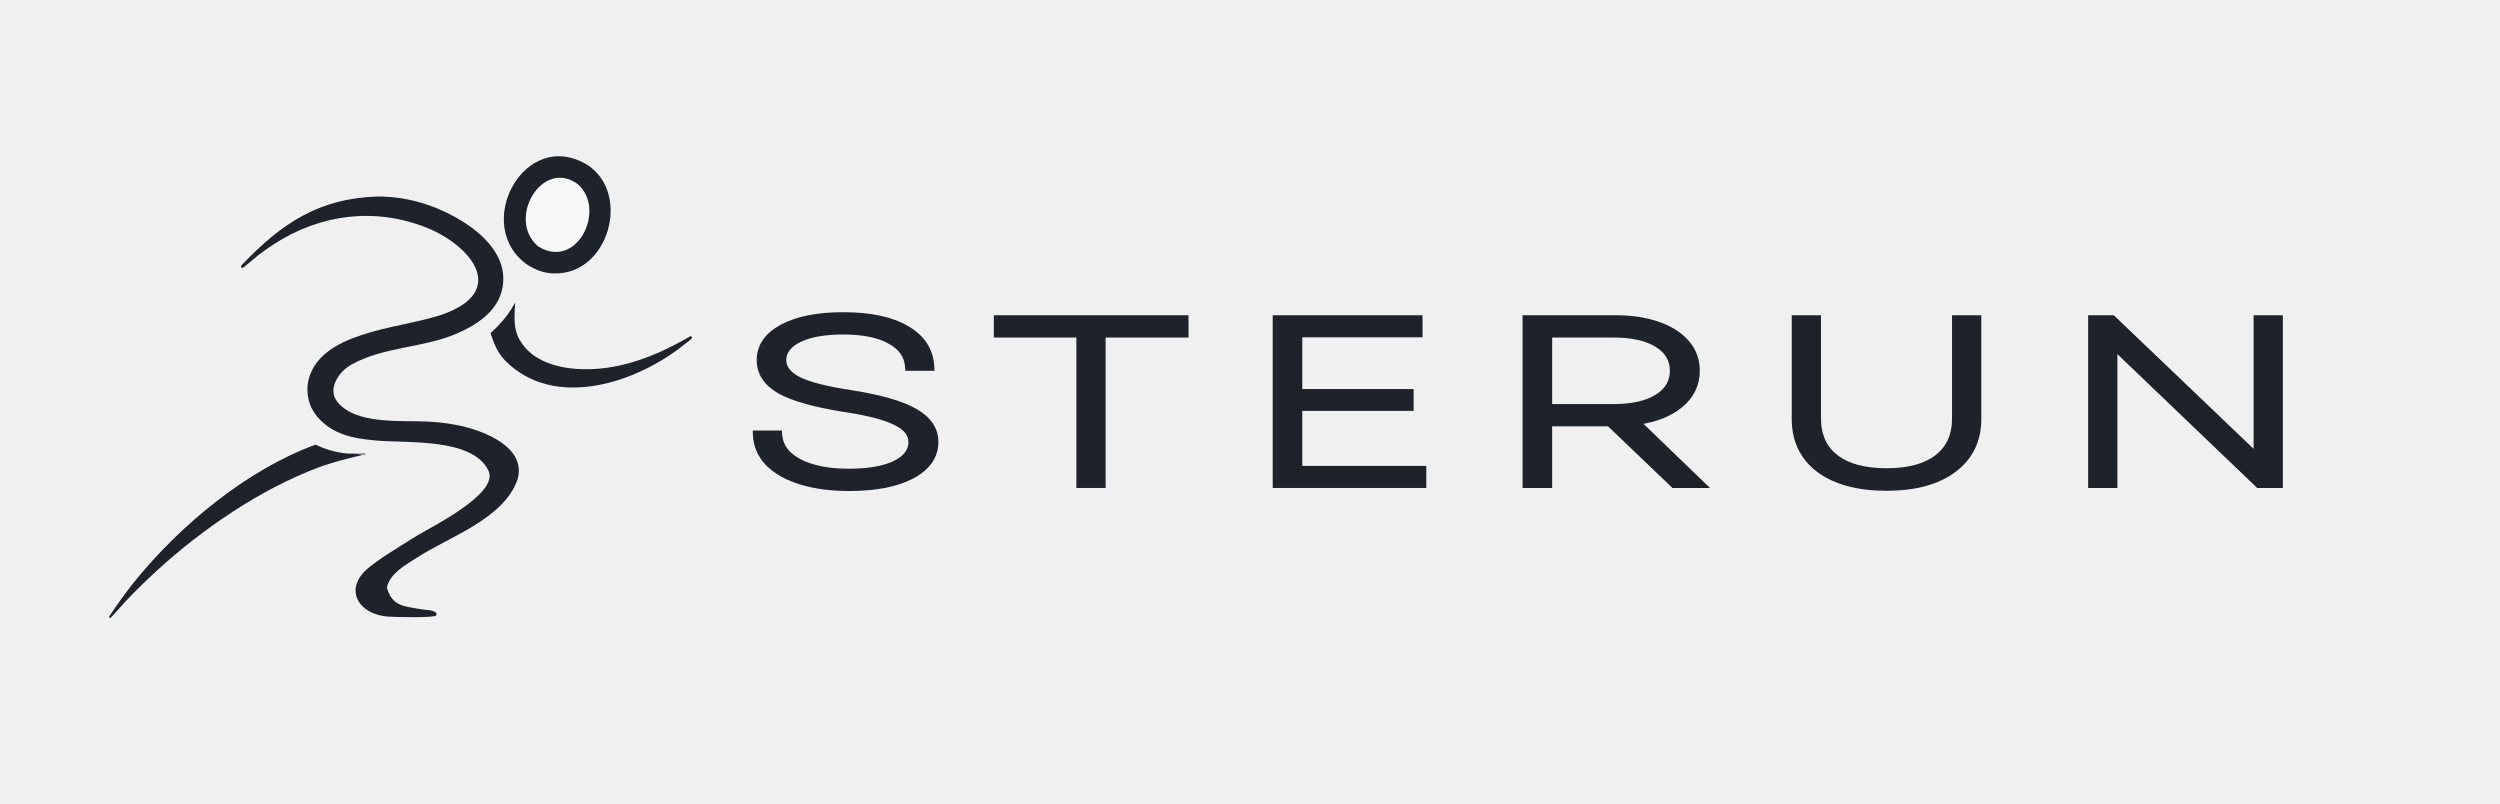
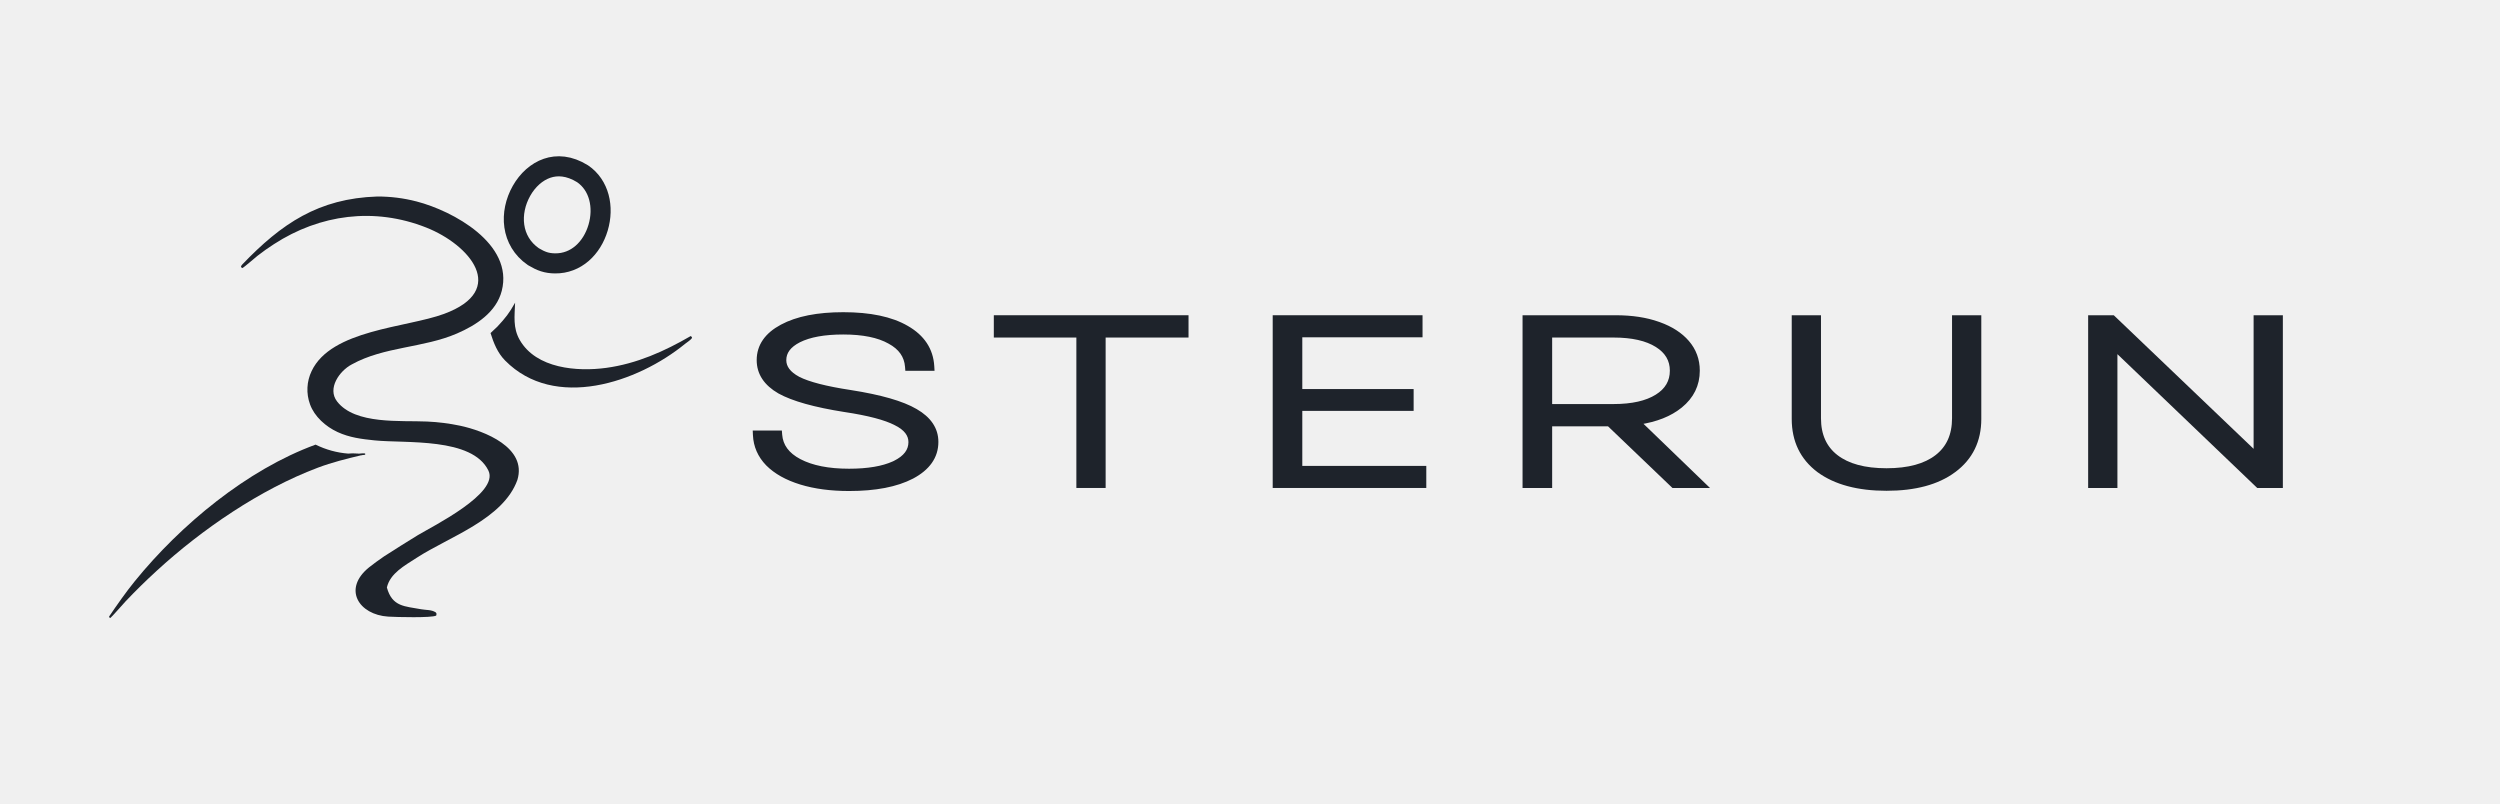
<svg xmlns="http://www.w3.org/2000/svg" width="1245" height="400" viewBox="0 0 1245 400" fill="none">
-   <g clip-path="url(#clip0_352_21)">
-     <path d="M187.819 97.864C194.451 97.834 201.06 98.665 207.48 100.335C225.514 104.999 255.903 121.404 249.876 144.845C247.138 155.492 237.148 161.93 227.63 166.054C210.763 173.363 191.379 172.518 175.2 181.47C169.12 184.621 162.83 193.44 167.876 199.945C176.894 211.572 199.636 209.306 212.744 209.926C218.26 210.175 223.749 210.872 229.153 212.009C241.121 214.577 262.606 222.848 257.644 239.06C250.528 258.619 223.675 267.275 207.493 277.79C201.395 281.753 194.327 285.495 192.664 292.561C195.314 302.296 201.69 301.873 209.721 303.404C212.183 303.874 214.877 303.539 217.059 305.004C217.545 305.946 217.456 305.446 217.221 306.57C215.033 307.755 197.473 307.33 193.351 307.075C178.722 306.169 170.479 293.337 183.767 282.565C185.832 280.892 188.734 278.818 191.243 277.088C196.818 273.502 202.43 269.976 208.081 266.51C215.676 261.954 248.646 245.647 243.247 234.397C235.22 217.674 201.931 220.885 186.575 219.314C180.098 218.651 174.083 217.918 168.117 215.166C162.241 212.465 156.571 207.452 154.395 201.366C152.408 195.949 152.698 189.958 155.202 184.76C165.013 164.12 202.369 163.228 221.115 156.324C253.371 144.443 233.802 121.825 212.247 113.308C186.406 103.098 159.319 106.74 136.437 121.578C133.607 123.394 130.863 125.339 128.213 127.408C127.087 128.292 121.548 133.146 120.681 133.511C120.003 133.055 120.223 133.358 120.002 132.571C120.199 132.278 120.384 131.987 120.63 131.731C140.198 111.305 158.67 98.825 187.819 97.864Z" fill="#1E232B" />
-     <path d="M292.833 82.326C314.288 96.798 303.057 136.529 276.31 136.168C271.003 136.097 267.406 134.72 262.925 132.042C234.576 112.704 261.173 62.633 292.833 82.326Z" fill="#1E232B" />
-     <path d="M287.663 91.651C302.251 104.219 287.275 134.894 267.909 122.64C252.173 109.074 269.926 78.744 287.663 91.651Z" fill="#F8F8F8" />
-     <path d="M157.161 221.422C162.273 223.954 167.824 225.475 173.512 225.903C175.284 225.848 177.096 225.934 178.875 225.99C179.136 225.999 182.046 225.649 181.92 226.123C181.821 226.493 180.437 226.606 180.032 226.685C172.664 228.434 165.335 230.25 158.227 232.93C129.503 243.763 100.602 263.565 78.057 284.233C72.73 289.105 67.577 294.164 62.608 299.399C61.462 300.616 55.687 307.219 54.97 307.742L54.552 307.629L54.322 307.046C58.331 301.141 62.7 294.88 67.197 289.35C89.94 261.381 122.928 233.942 157.161 221.422Z" fill="#1E232B" />
-     <path d="M173.512 225.908C175.284 225.853 177.096 225.939 178.874 225.995C179.135 226.004 182.046 225.654 181.919 226.128C181.821 226.498 180.436 226.611 180.031 226.69C179.809 225.923 175.009 226.241 173.512 225.908Z" fill="#9D9A99" />
-     <path d="M343.971 167.355L344.582 167.854L344.555 168.423C343.656 169.577 342.38 170.243 341.192 171.213C317.534 190.549 276.166 204.519 251.542 179.54C247.755 175.698 245.802 170.75 244.284 165.858C245.412 164.826 246.548 163.735 247.665 162.686C251.775 158.261 253.594 155.984 256.519 150.734C256.293 157.325 255.353 163.264 258.835 169.317C267.058 183.605 287.471 185.178 301.97 183.188C317.123 181.11 330.93 174.928 343.971 167.355Z" fill="#1E232B" />
-     <path d="M1052.22 158.074L1052.54 158.374L1123.38 226.052V158.074H1135.78V241.926H1124.54L1124.22 241.625L1053.38 173.832V241.926H1040.98V158.074H1052.22Z" fill="#1E232B" stroke="#1E232B" stroke-width="2.169" />
-     <path d="M905.767 158.074V208.285C905.767 216.717 908.666 223.067 914.388 227.498C920.155 231.964 928.472 234.272 939.483 234.272C950.495 234.272 958.811 231.964 964.578 227.498C970.3 223.067 973.199 216.717 973.199 208.285V158.074H985.604V208.635C985.604 219.462 981.417 228.038 973.053 234.243L973.054 234.244C964.843 240.342 953.612 243.326 939.483 243.326C925.354 243.326 914.069 240.341 905.748 234.248L905.742 234.244L905.736 234.239C897.487 228.032 893.363 219.456 893.363 208.635V158.074H905.767Z" fill="#1E232B" stroke="#1E232B" stroke-width="2.169" />
-     <path d="M804.581 158.074C812.631 158.074 819.695 159.135 825.75 161.285L826.324 161.488C832.212 163.622 836.859 166.604 840.202 170.468C843.674 174.481 845.413 179.207 845.413 184.597C845.413 191.632 842.522 197.497 836.824 202.125C831.608 206.362 824.697 209.081 816.163 210.349L846.958 240.062L848.891 241.926H833.317L833.003 241.625L801.246 211.236H771.889V241.926H759.314V158.074H804.581ZM771.889 202.3H803.558C812.888 202.3 820.052 200.643 825.159 197.447C830.218 194.281 832.668 190.023 832.668 184.597C832.668 179.254 830.224 175.033 825.159 171.863C820.052 168.667 812.888 167.011 803.558 167.011H771.889V202.3Z" fill="#1E232B" stroke="#1E232B" stroke-width="2.169" />
-     <path d="M707.338 158.074V166.894H647.461V194.831H702.903V203.535H647.461V233.105H709.215V241.926H634.887V158.074H707.338Z" fill="#1E232B" stroke="#1E232B" stroke-width="2.169" />
-     <path d="M590.802 158.074V167.011H549.519V241.926H537.115V167.011H496.003V158.074H590.802Z" fill="#1E232B" stroke="#1E232B" stroke-width="2.169" />
-     <path d="M419.941 156.557C433.233 156.557 443.797 158.748 451.533 163.237H451.532C459.423 167.751 463.705 174.164 464.184 182.433L464.25 183.58H451.863L451.784 182.581C451.363 177.249 448.498 173.114 442.97 170.148L442.952 170.139C437.492 167.076 429.854 165.493 419.941 165.493C410.471 165.493 403.154 166.846 397.907 169.463C392.792 172.071 390.49 175.379 390.49 179.345C390.49 182.911 392.665 186.035 397.592 188.656H397.591C402.661 191.214 411.265 193.447 423.516 195.31L423.521 195.311C438.446 197.649 449.306 200.746 455.974 204.666H455.973C462.683 208.534 466.232 213.667 466.232 220.07C466.232 227.427 462.092 233.189 454.227 237.364L454.219 237.368C446.386 241.447 435.899 243.442 422.841 243.442C413.775 243.442 405.76 242.382 398.811 240.243C391.867 238.106 386.349 235.035 382.324 230.986L382.319 230.98L382.313 230.975C378.384 226.902 376.279 222.103 376.04 216.616L375.99 215.484H388.363L388.439 216.487C388.86 222.027 391.984 226.401 398.098 229.612C404.256 232.847 412.48 234.506 422.841 234.506C432.237 234.506 439.618 233.235 445.054 230.77L445.573 230.527C451.027 227.838 453.486 224.375 453.486 220.187C453.486 216.479 451.215 213.319 446.072 210.773L446.062 210.769L446.053 210.763C440.99 208.127 432.554 205.892 420.634 204.105L420.625 204.104C405.814 201.766 394.967 198.748 388.197 194.996L388.189 194.992L388.182 194.987C381.455 191.112 377.915 185.896 377.915 179.345C377.915 172.227 381.879 166.659 389.406 162.636C397.016 158.552 407.223 156.557 419.941 156.557Z" fill="#1E232B" stroke="#1E232B" stroke-width="2.169" />
-   </g>
-   <defs>
-     <clipPath id="clip0_352_21">
-       <rect width="1245" height="400" fill="white" />
-     </clipPath>
-   </defs>
+   <path d="M187.819 97.864C194.451 97.834 201.06 98.665 207.48 100.335C225.514 104.999 255.903 121.404 249.876 144.845C247.138 155.492 237.148 161.93 227.63 166.054C210.763 173.363 191.379 172.518 175.2 181.47C169.12 184.621 162.83 193.44 167.876 199.945C176.894 211.572 199.636 209.306 212.744 209.926C218.26 210.175 223.749 210.872 229.153 212.009C241.121 214.577 262.606 222.848 257.644 239.06C250.528 258.619 223.675 267.275 207.493 277.79C201.395 281.753 194.327 285.495 192.664 292.561C195.314 302.296 201.69 301.873 209.721 303.404C212.183 303.874 214.877 303.539 217.059 305.004C217.545 305.946 217.456 305.446 217.221 306.57C215.033 307.755 197.473 307.33 193.351 307.075C178.722 306.169 170.479 293.337 183.767 282.565C185.832 280.892 188.734 278.818 191.243 277.088C196.818 273.502 202.43 269.976 208.081 266.51C215.676 261.954 248.646 245.647 243.247 234.397C235.22 217.674 201.931 220.885 186.575 219.314C180.098 218.651 174.083 217.918 168.117 215.166C162.241 212.465 156.571 207.452 154.395 201.366C152.408 195.949 152.698 189.958 155.202 184.76C165.013 164.12 202.369 163.228 221.115 156.324C253.371 144.443 233.802 121.825 212.247 113.308C186.406 103.098 159.319 106.74 136.437 121.578C133.607 123.394 130.863 125.339 128.213 127.408C127.087 128.292 121.548 133.146 120.681 133.511C120.003 133.055 120.223 133.358 120.002 132.571C120.199 132.278 120.384 131.987 120.63 131.731C140.198 111.305 158.67 98.825 187.819 97.864Z" fill="#1E232B" />
+   <path d="M290.116 86.523C298.441 92.197 300.896 103.13 297.854 113.387C294.816 123.629 286.865 131.31 276.378 131.169C272.238 131.113 269.515 130.139 265.625 127.829C254.344 120.039 253.551 105.917 259.727 95.011C262.777 89.625 267.304 85.555 272.437 83.797C277.396 82.099 283.411 82.379 290.116 86.523Z" stroke="#1E232B" stroke-width="10" />
+   <path d="M157.161 221.422C162.273 223.954 167.824 225.475 173.512 225.903C175.284 225.848 177.096 225.934 178.875 225.99C179.136 225.999 182.046 225.649 181.92 226.123C181.821 226.493 180.437 226.606 180.032 226.685C172.664 228.434 165.335 230.25 158.227 232.93C129.503 243.763 100.602 263.565 78.057 284.233C72.73 289.105 67.577 294.164 62.608 299.399C61.462 300.616 55.687 307.219 54.97 307.742L54.552 307.629L54.322 307.046C58.331 301.141 62.7 294.88 67.197 289.35C89.94 261.381 122.928 233.942 157.161 221.422Z" fill="#1E232B" />
+   <path d="M173.512 225.908C175.284 225.853 177.096 225.939 178.874 225.995C179.135 226.004 182.046 225.654 181.919 226.128C181.821 226.498 180.436 226.611 180.031 226.69C179.809 225.923 175.009 226.241 173.512 225.908Z" fill="#1E232B" />
+   <path d="M343.971 167.355L344.582 167.854L344.555 168.423C343.656 169.577 342.38 170.243 341.192 171.213C317.534 190.549 276.166 204.519 251.542 179.54C247.755 175.698 245.802 170.75 244.284 165.858C245.412 164.826 246.548 163.735 247.665 162.686C251.775 158.261 253.594 155.984 256.519 150.734C256.293 157.325 255.353 163.264 258.835 169.317C267.058 183.605 287.471 185.178 301.97 183.188C317.123 181.11 330.93 174.928 343.971 167.355Z" fill="#1E232B" />
+   <path d="M1052.22 158.074L1052.54 158.374L1123.38 226.052V158.074H1135.78V241.926H1124.54L1124.22 241.625L1053.39 173.832V241.926H1040.98V158.074H1052.22Z" fill="#1E232B" stroke="#1E232B" stroke-width="2.169" />
+   <path d="M905.767 158.074V208.285C905.767 216.717 908.666 223.067 914.388 227.498C920.155 231.964 928.472 234.272 939.483 234.272C950.495 234.272 958.811 231.964 964.578 227.498C970.3 223.067 973.199 216.717 973.199 208.285V158.074H985.604V208.635C985.604 219.462 981.417 228.038 973.053 234.243L973.054 234.244C964.843 240.342 953.612 243.326 939.483 243.326C925.354 243.326 914.069 240.341 905.748 234.248L905.742 234.244L905.736 234.239C897.487 228.032 893.363 219.456 893.363 208.635V158.074H905.767Z" fill="#1E232B" stroke="#1E232B" stroke-width="2.169" />
+   <path d="M804.581 158.074C812.631 158.074 819.695 159.135 825.75 161.285L826.324 161.488C832.212 163.622 836.859 166.604 840.202 170.468C843.674 174.481 845.413 179.207 845.413 184.597C845.413 191.632 842.522 197.497 836.824 202.125C831.608 206.362 824.697 209.081 816.163 210.349L846.958 240.062L848.891 241.926H833.317L833.003 241.625L801.246 211.236H771.889V241.926H759.314V158.074H804.581ZM771.889 202.3H803.558C812.888 202.3 820.052 200.643 825.159 197.447C830.218 194.281 832.668 190.023 832.668 184.597C832.668 179.254 830.224 175.033 825.159 171.863C820.052 168.667 812.888 167.011 803.558 167.011H771.889V202.3Z" fill="#1E232B" stroke="#1E232B" stroke-width="2.169" />
+   <path d="M707.338 158.074V166.894H647.461V194.831H702.903V203.535H647.461V233.105H709.215V241.926H634.887V158.074H707.338Z" fill="#1E232B" stroke="#1E232B" stroke-width="2.169" />
+   <path d="M590.803 158.074V167.011H549.52V241.926H537.116V167.011H496.004V158.074H590.803Z" fill="#1E232B" stroke="#1E232B" stroke-width="2.169" />
+   <path d="M419.941 156.557C433.233 156.557 443.797 158.748 451.533 163.237H451.532C459.423 167.751 463.705 174.164 464.184 182.433L464.25 183.58H451.863L451.784 182.581C451.363 177.249 448.498 173.114 442.97 170.148L442.952 170.139C437.492 167.076 429.854 165.493 419.941 165.493C410.471 165.493 403.154 166.846 397.907 169.463C392.792 172.071 390.49 175.379 390.49 179.345C390.49 182.911 392.665 186.035 397.592 188.656H397.591C402.661 191.214 411.265 193.447 423.516 195.31L423.521 195.311C438.446 197.649 449.306 200.746 455.974 204.666H455.973C462.683 208.534 466.232 213.667 466.232 220.07C466.232 227.427 462.092 233.189 454.227 237.364L454.219 237.368C446.386 241.447 435.899 243.442 422.841 243.442C413.775 243.442 405.76 242.382 398.811 240.243C391.867 238.106 386.349 235.035 382.324 230.986L382.319 230.98L382.313 230.975C378.384 226.902 376.279 222.103 376.04 216.616L375.99 215.484H388.363L388.439 216.487C388.86 222.027 391.984 226.401 398.098 229.612C404.256 232.847 412.48 234.506 422.841 234.506C432.237 234.506 439.618 233.235 445.054 230.77L445.573 230.527C451.027 227.838 453.486 224.375 453.486 220.187C453.486 216.479 451.215 213.319 446.072 210.773L446.062 210.769L446.053 210.763C440.99 208.127 432.554 205.892 420.634 204.105L420.625 204.104C405.814 201.766 394.967 198.748 388.197 194.996L388.189 194.992L388.182 194.987C381.455 191.112 377.915 185.896 377.915 179.345C377.915 172.227 381.879 166.659 389.406 162.636C397.016 158.552 407.223 156.557 419.941 156.557Z" fill="#1E232B" stroke="#1E232B" stroke-width="2.169" />
</svg>
